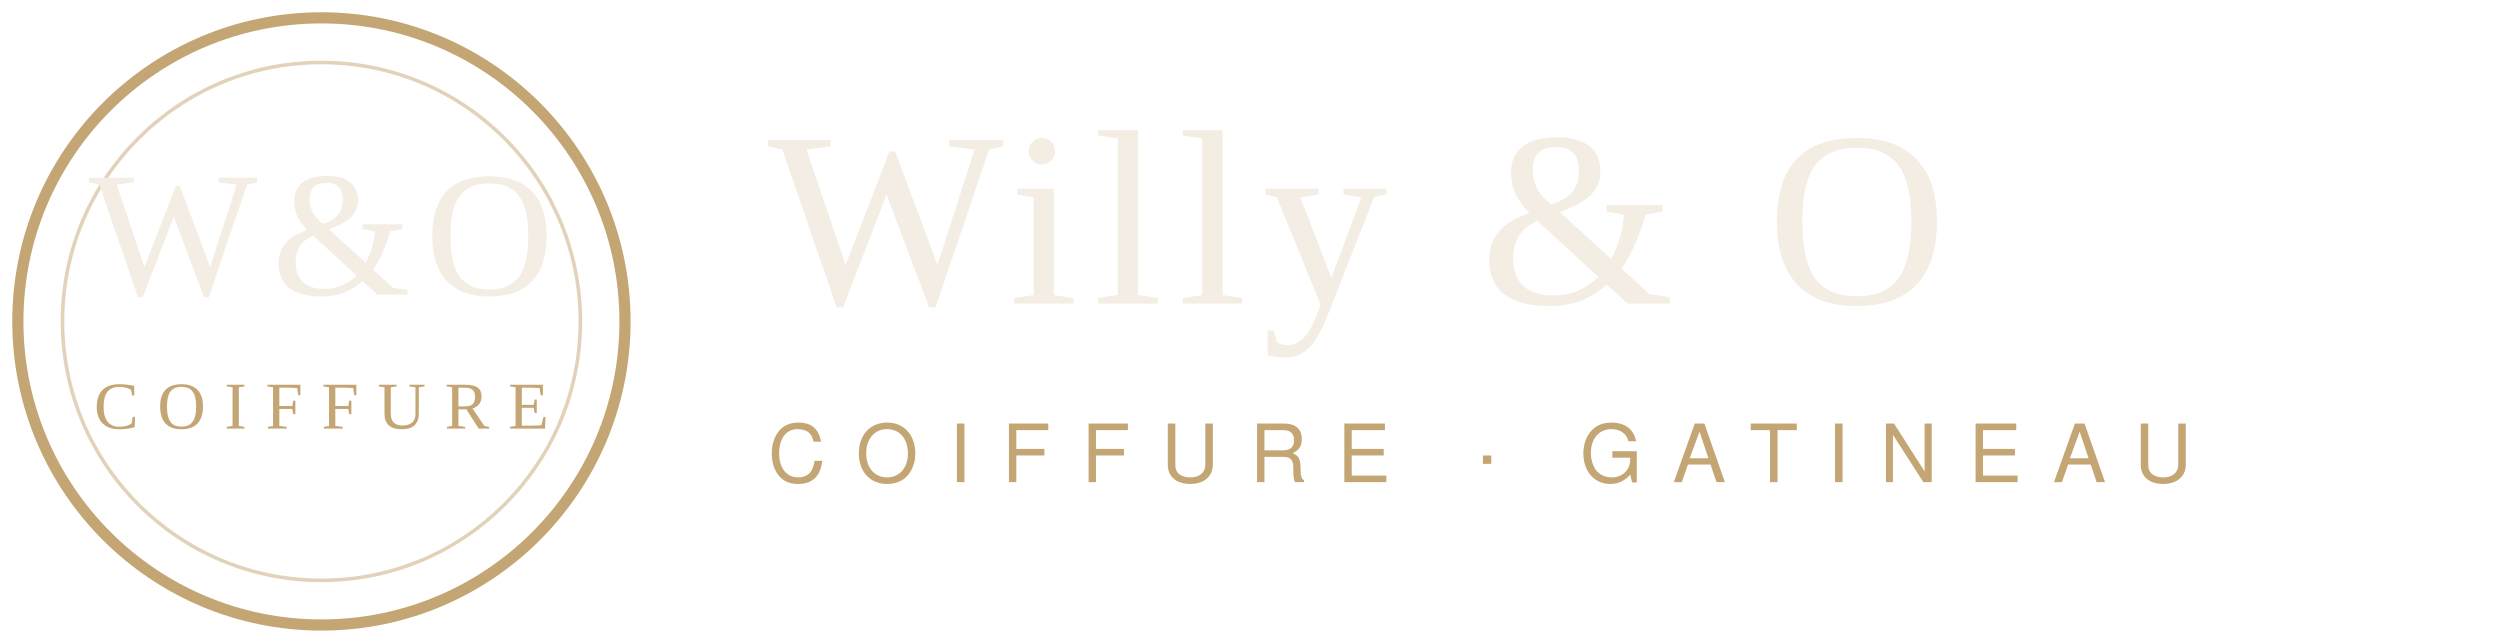
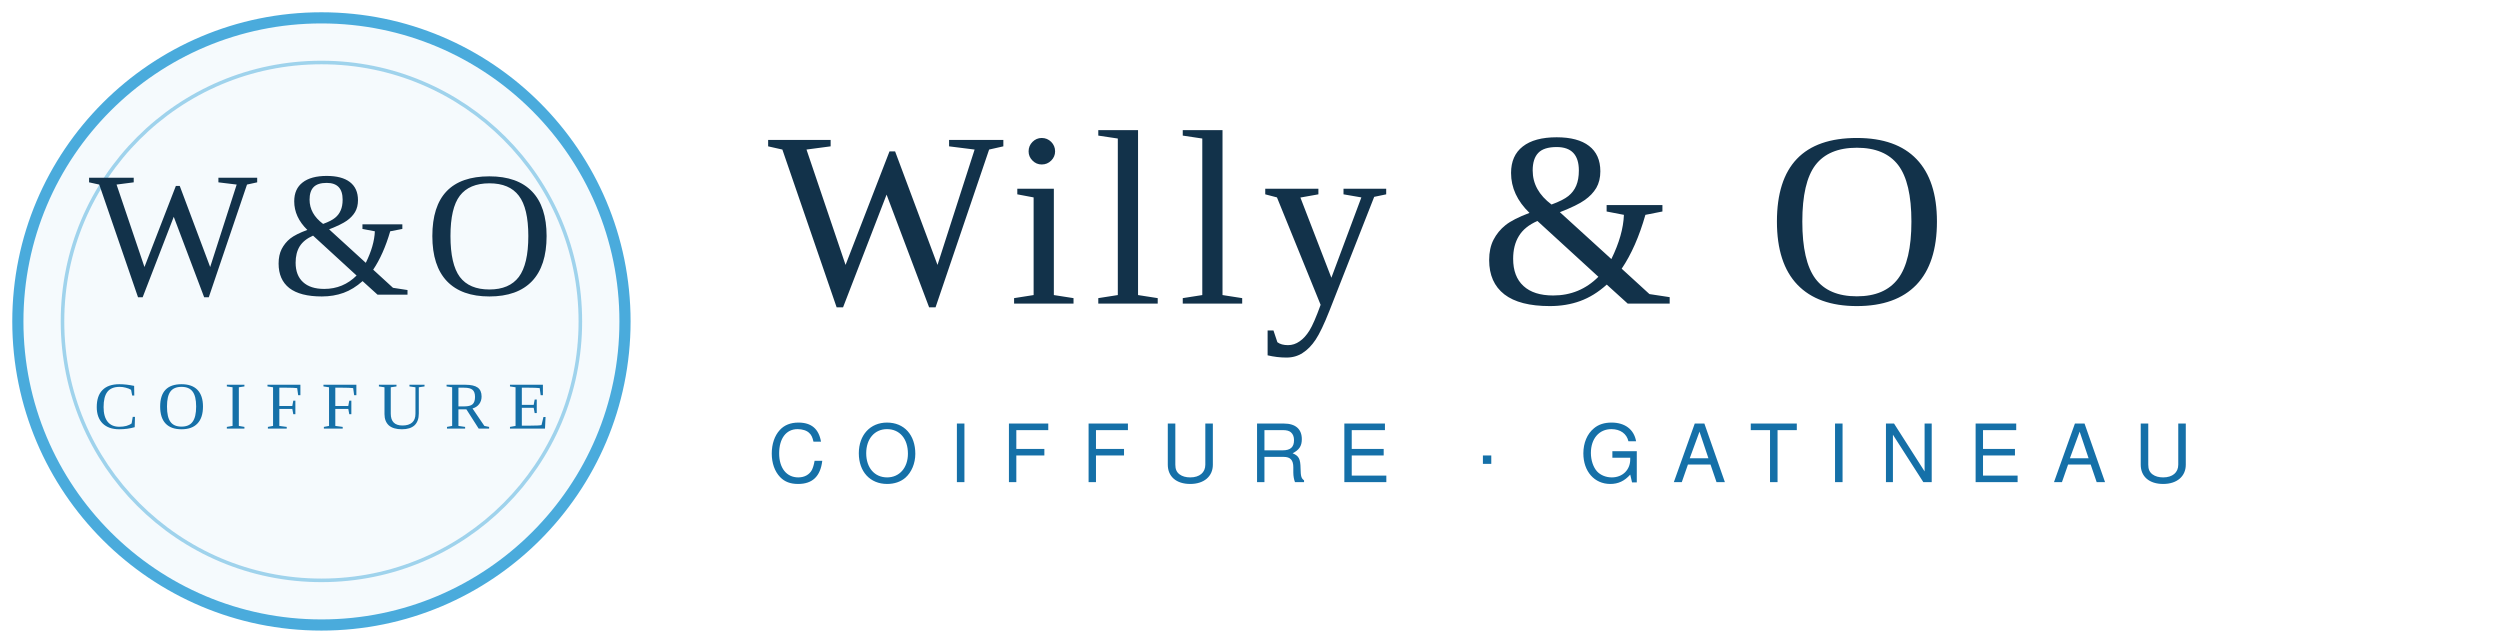
<svg xmlns="http://www.w3.org/2000/svg" viewBox="0 0 280 72" fill="none" role="img" aria-labelledby="logoTitle">
-   <circle cx="36" cy="36" r="34" stroke="#C4A574" stroke-width="1.25" />
-   <circle cx="36" cy="36" r="29" stroke="#C4A574" stroke-width="0.4" opacity="0.5" />
-   <text x="36" y="33" text-anchor="middle" font-family="Cormorant Garamond, Times New Roman, serif" font-size="20" font-weight="500" fill="#F3EDE3" letter-spacing="0.08em">W&amp;O</text>
-   <text x="36" y="48" text-anchor="middle" font-family="Cormorant Garamond, Times New Roman, serif" font-size="7.5" font-weight="500" fill="#C4A574" letter-spacing="0.28em">COIFFURE</text>
-   <text x="86" y="34" font-family="Cormorant Garamond, Times New Roman, serif" font-size="28" font-weight="500" fill="#F3EDE3" letter-spacing="0.06em">Willy &amp; O</text>
-   <text x="86" y="54" font-family="Manrope, Helvetica, sans-serif" font-size="9" font-weight="500" fill="#C4A574" letter-spacing="0.38em">COIFFURE · GATINEAU</text>
+   <circle cx="36" cy="36" r="34" fill="#F5FAFD" stroke="#4AABDC" stroke-width="1.25" />
+   <circle cx="36" cy="36" r="29" stroke="#4AABDC" stroke-width="0.4" opacity="0.5" />
+   <text x="36" y="33" text-anchor="middle" font-family="Cormorant Garamond, Times New Roman, serif" font-size="20" font-weight="500" fill="#12324A" letter-spacing="0.08em">W&amp;O</text>
+   <text x="36" y="48" text-anchor="middle" font-family="Cormorant Garamond, Times New Roman, serif" font-size="7.5" font-weight="500" fill="#1570A8" letter-spacing="0.28em">COIFFURE</text>
+   <text x="86" y="34" font-family="Cormorant Garamond, Times New Roman, serif" font-size="28" font-weight="500" fill="#12324A" letter-spacing="0.06em">Willy &amp; O</text>
+   <text x="86" y="54" font-family="Manrope, Helvetica, sans-serif" font-size="9" font-weight="500" fill="#1570A8" letter-spacing="0.38em">COIFFURE · GATINEAU</text>
</svg>
